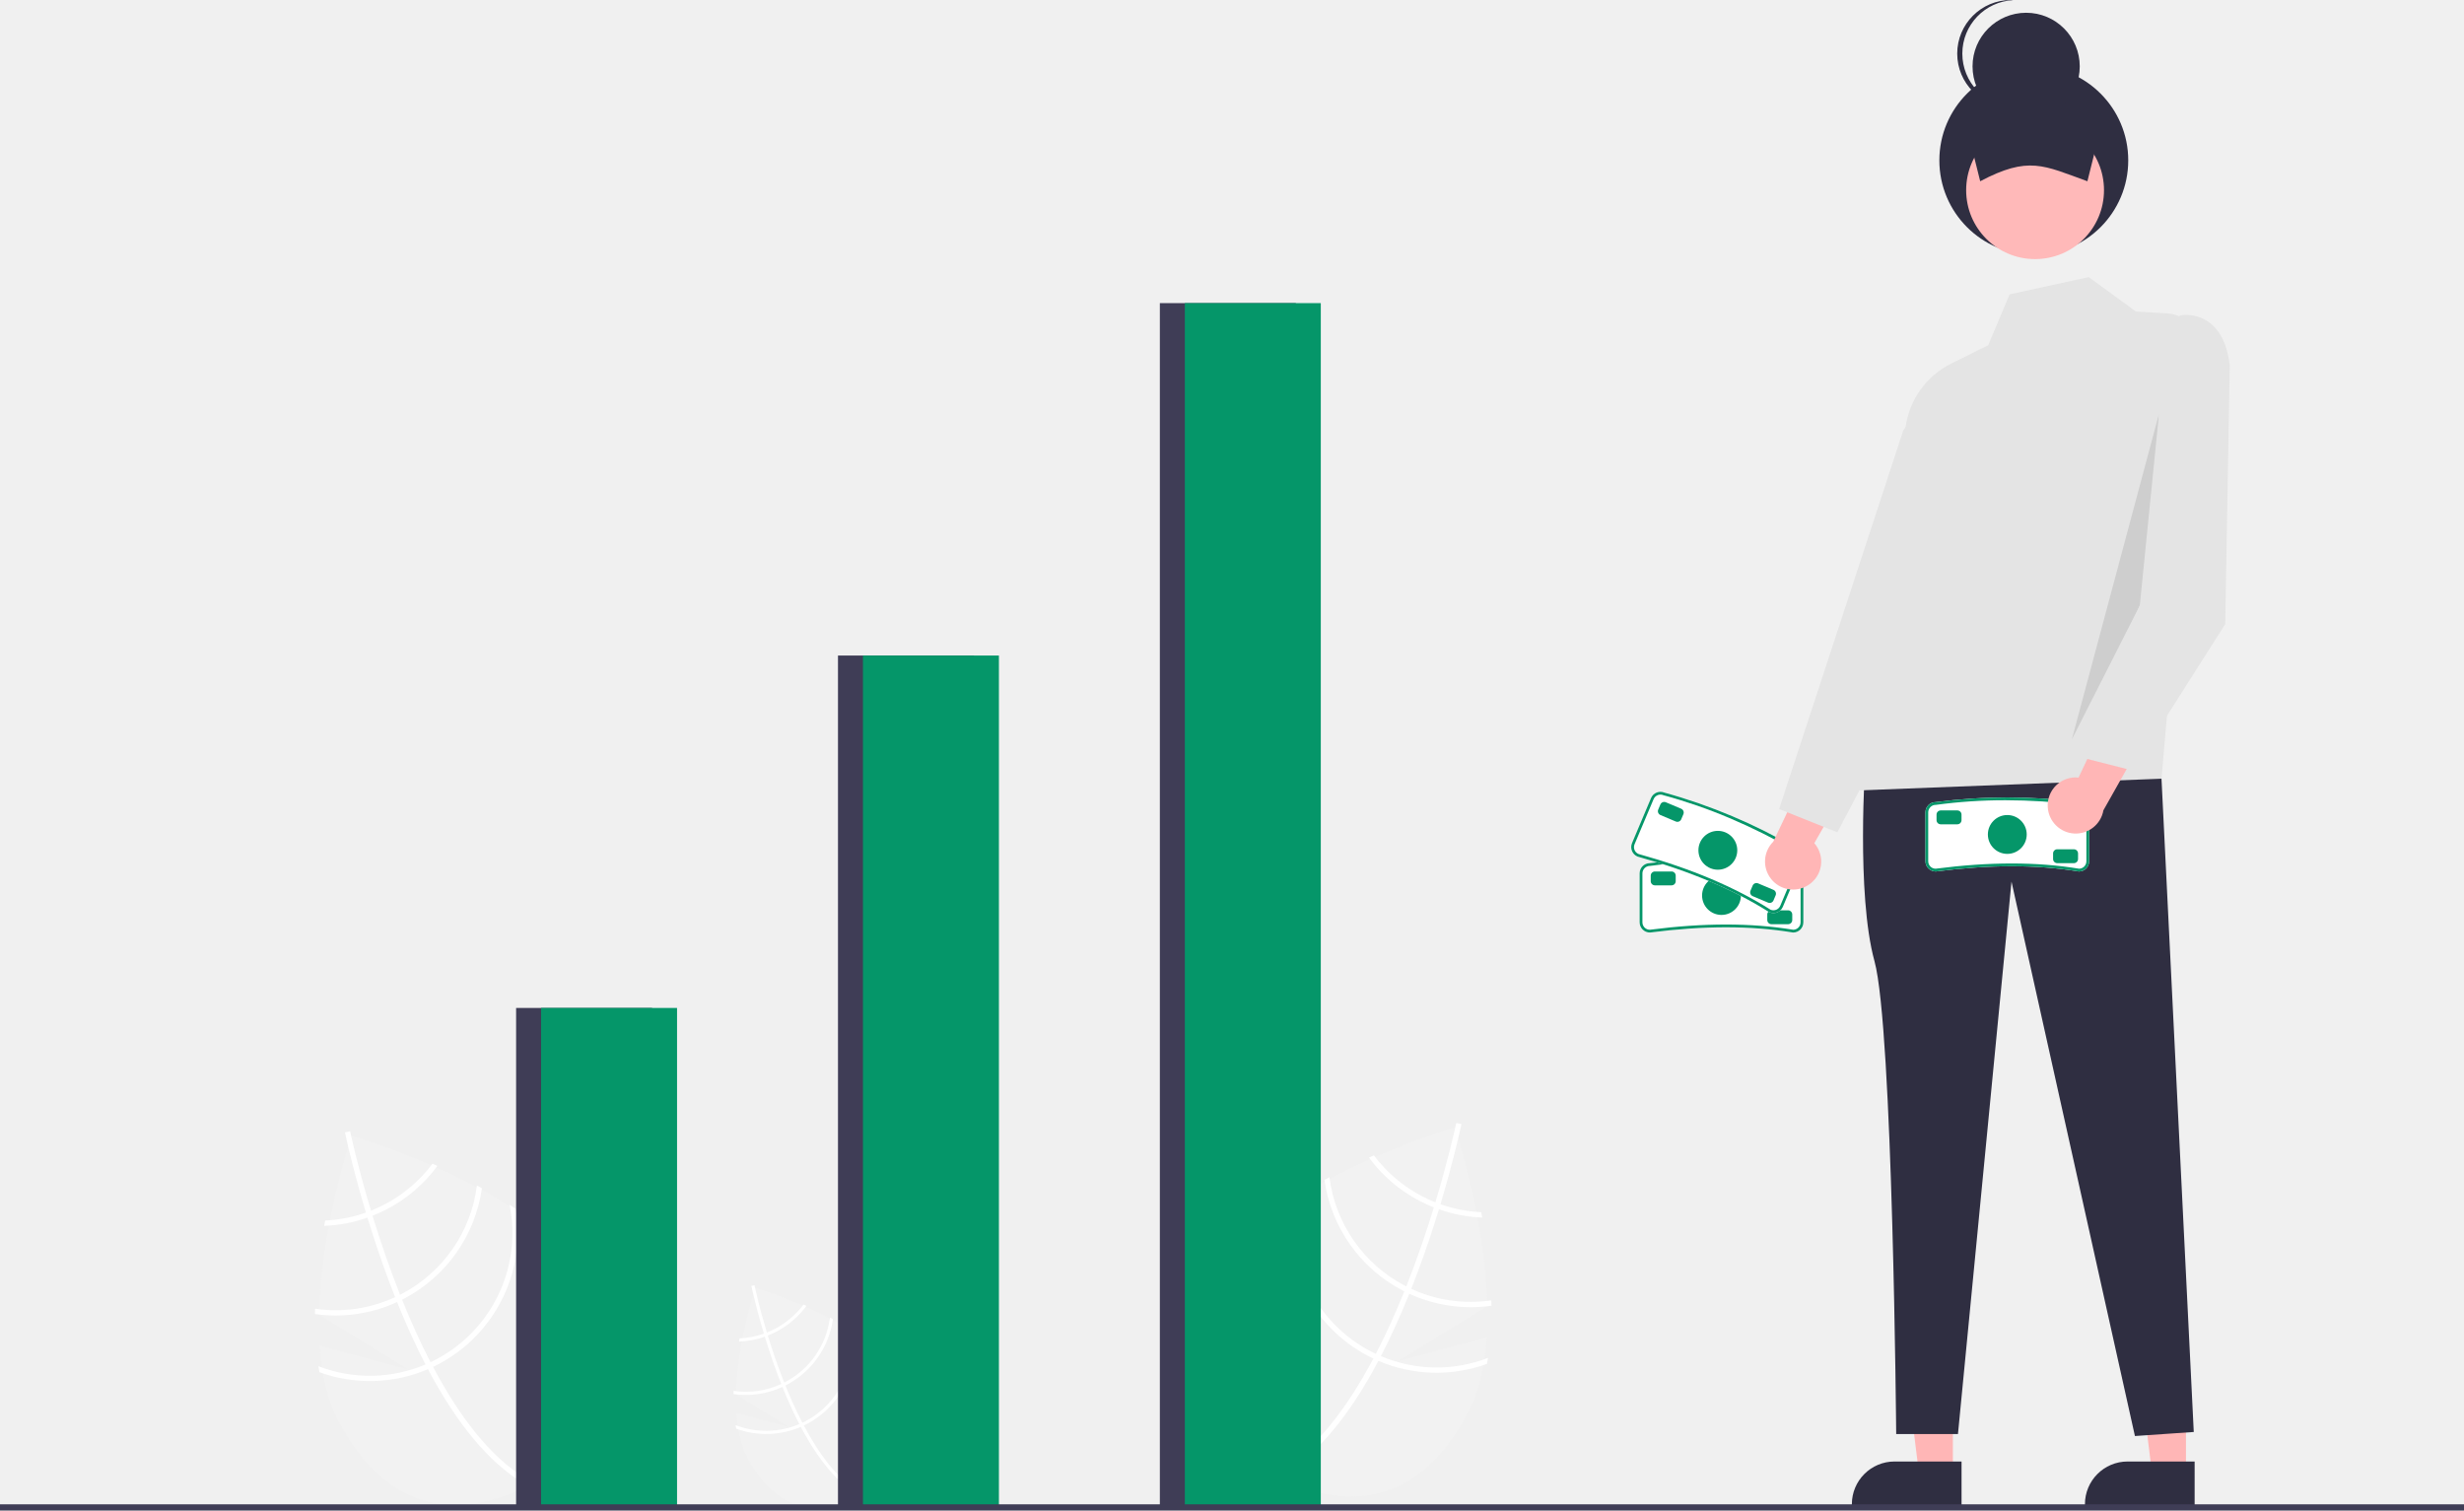
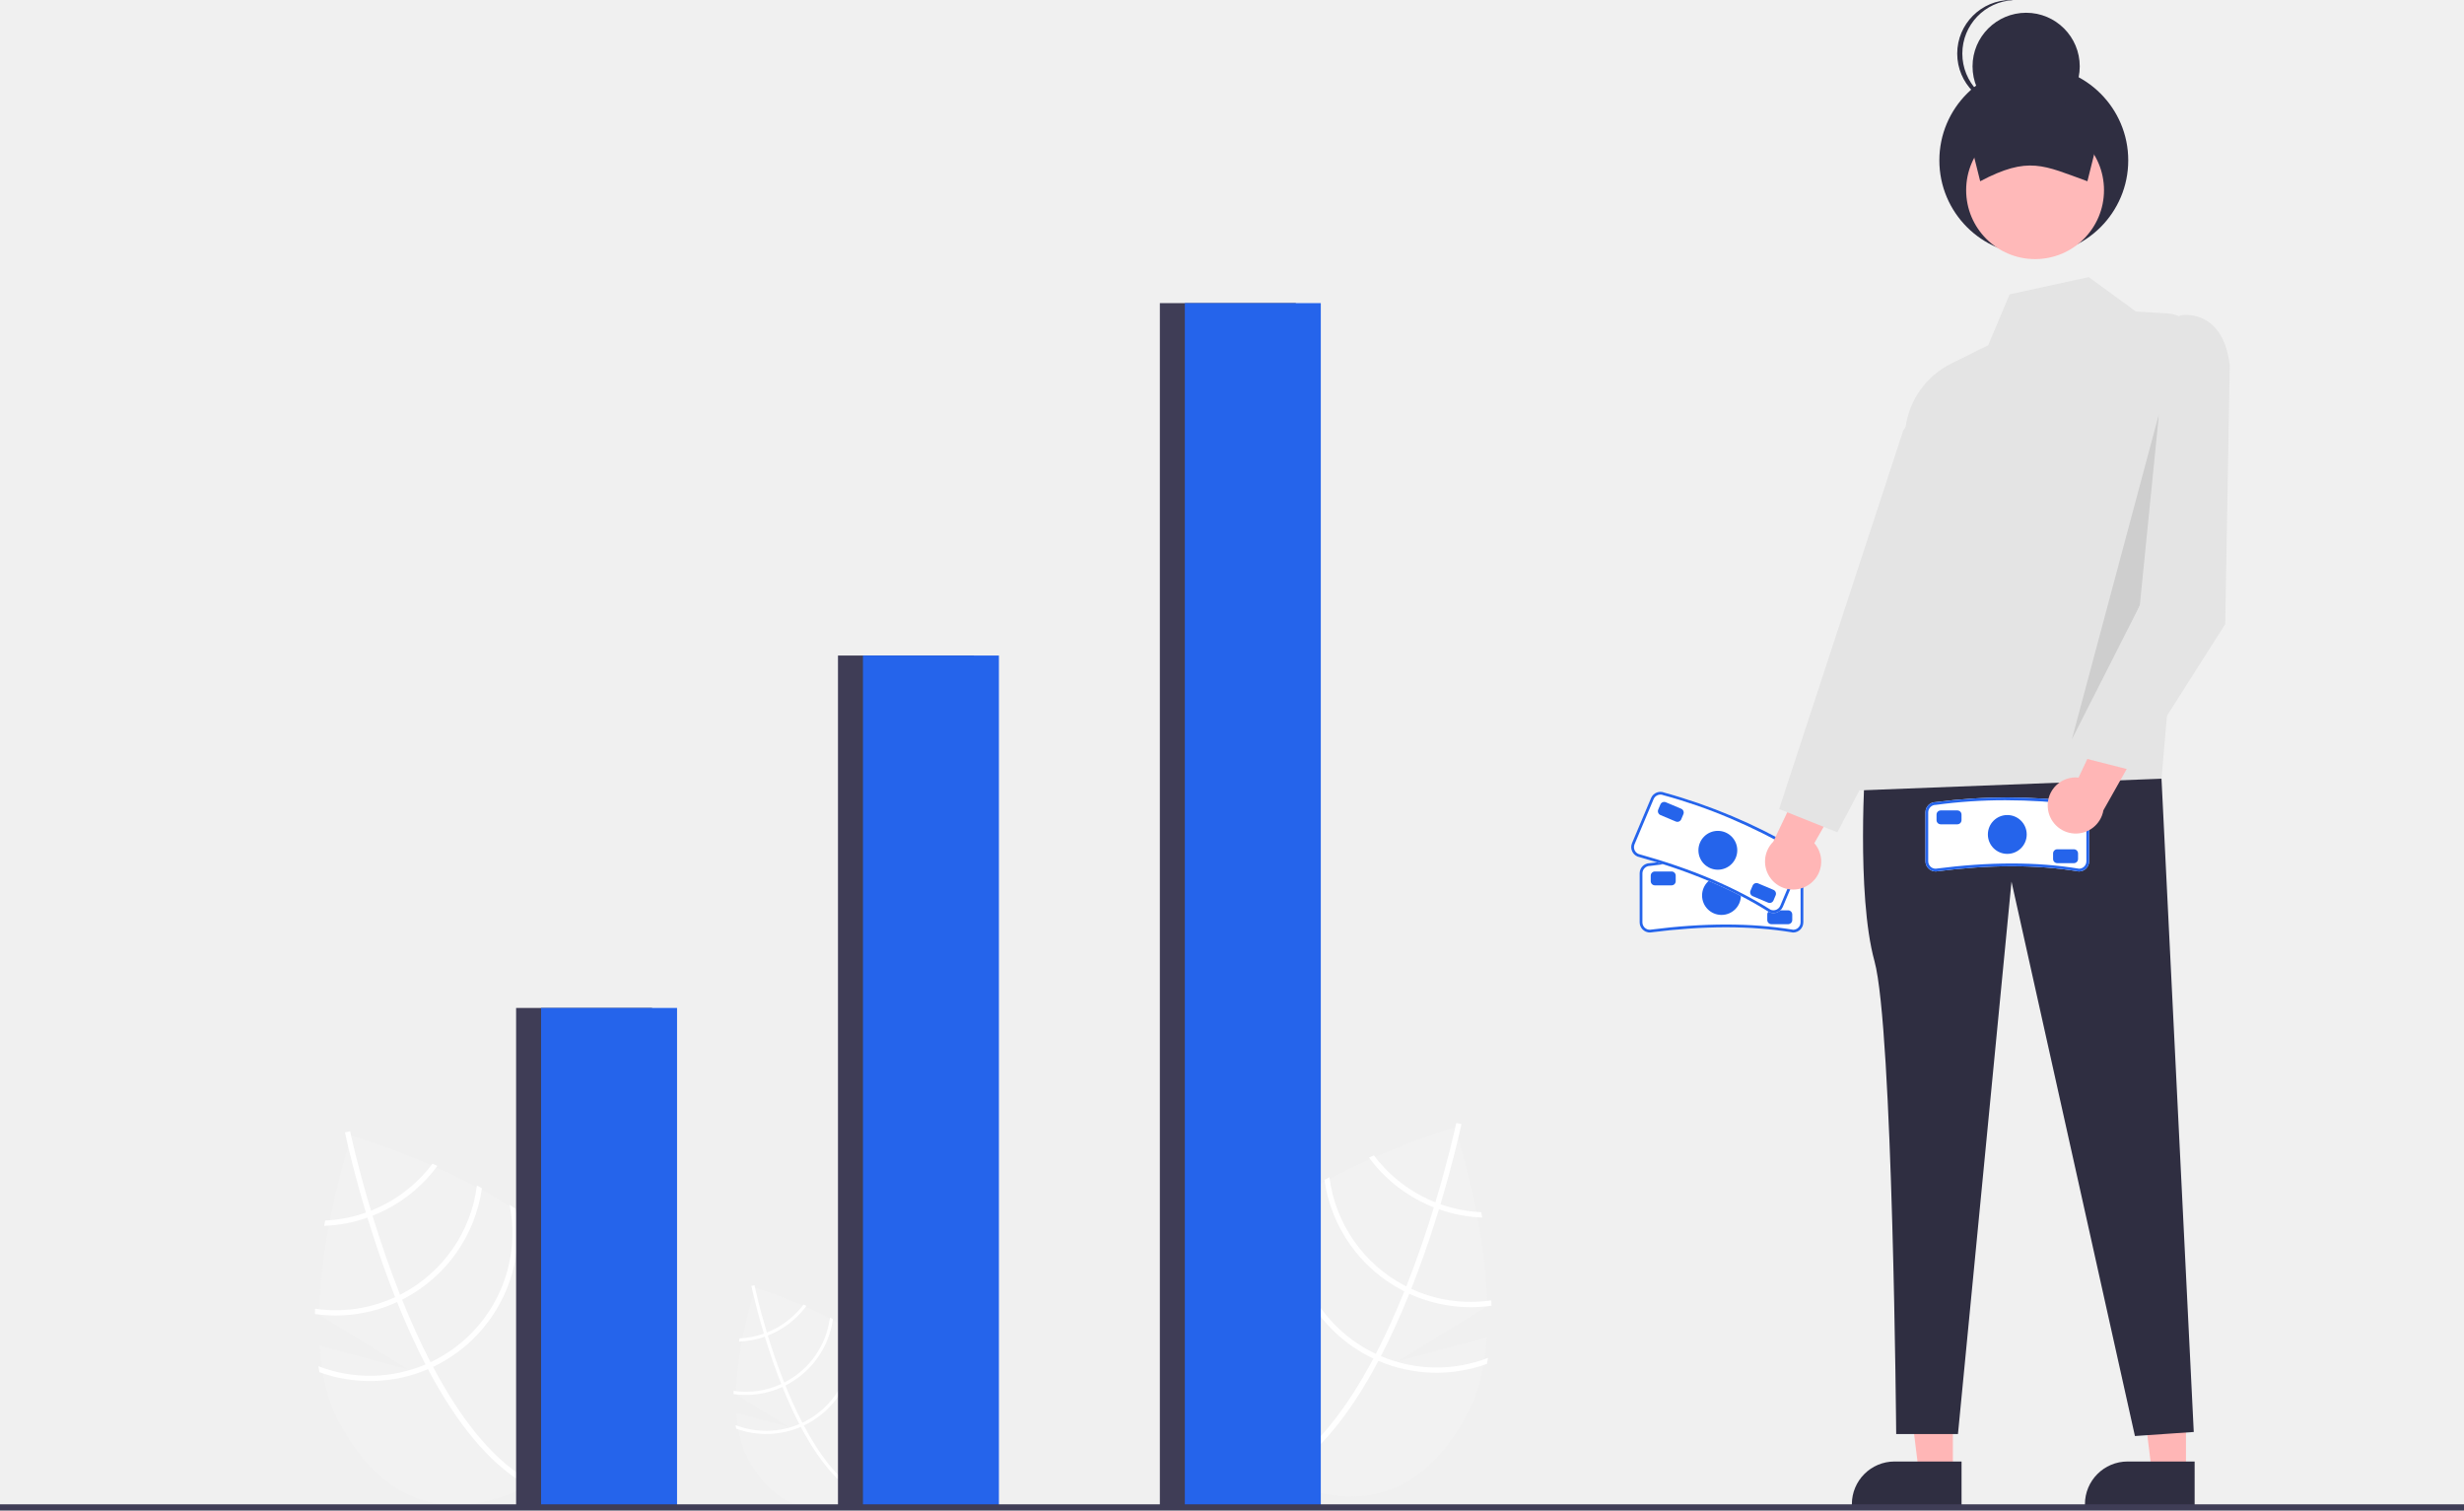
- <svg xmlns="http://www.w3.org/2000/svg" data-name="Layer 1" width="888" height="544.357" viewBox="0 0 888 544.357">
+ <svg xmlns="http://www.w3.org/2000/svg" id="fd248547-be2e-443b-b00c-df04d3eaadca" data-name="Layer 1" width="888" height="544.357" viewBox="0 0 888 544.357">
  <path d="M691.817,659.775l-32.031,8.592,32.263-19.84c-.694-31.628-11.733-64.424-11.733-64.424s-68.95,19.975-87.046,54.564-3.852,57.425,21.514,70.695c25.365,13.27,52.247,11.951,70.343-22.639C689.154,679.026,691.147,669.669,691.817,659.775Z" transform="translate(-156 -177.8214)" fill="#f2f2f2" />
  <path d="M653.662,666.536l-.892,1.705c-10.47,19.765-21.902,33.479-34.156,40.936-.177.112-.357.211-.534.323l-.5-.831-.471-.805c13.427-7.951,24.696-23.224,33.832-40.461.3-.553.604-1.114.892-1.684,3.803-7.331,7.228-14.967,10.273-22.534.241-.584.478-1.18.714-1.776,3.967-10.008,7.275-19.824,9.926-28.467.19-.61.372-1.225.549-1.831,4.427-14.648,6.883-25.651,7.41-28.096.069-.297.102-.463.111-.501l.921.192.013-.004.93.196c-.009.038-.117.594-.349,1.613-.845,3.815-3.246,14.116-7.203,27.29-.181.593-.363,1.208-.553,1.818-2.144,7.016-4.707,14.771-7.699,22.752q-1.123,3.009-2.281,5.902c-.228.601-.465,1.197-.706,1.781Q658.952,656.323,653.662,666.536Z" transform="translate(-156 -177.8214)" fill="#fff" />
  <path d="M675.128,611.801c-.605-.22-1.219-.444-1.832-.69a52.552,52.552,0,0,1-4.888-2.246,51.119,51.119,0,0,1-17.268-14.667c-.589.262-1.177.524-1.778.79a53.011,53.011,0,0,0,18.163,15.566,54.372,54.372,0,0,0,5.222,2.388c.605.241,1.219.465,1.828.677a52.565,52.565,0,0,0,15.595,2.966q-.18-.981-.348-1.924A50.943,50.943,0,0,1,675.128,611.801Z" transform="translate(-156 -177.8214)" fill="#fff" />
  <path d="M664.594,642.272q-.9-.406-1.774-.863c-.182-.084-.367-.181-.545-.274a51.39,51.39,0,0,1-27.161-39.076c-.598.321-1.196.643-1.79.977a53.298,53.298,0,0,0,28.068,39.787c.236.124.473.247.713.362.595.301,1.186.588,1.782.868a53.016,53.016,0,0,0,29.618,4.315c-.01-.639-.019-1.279-.037-1.922A51.037,51.037,0,0,1,664.594,642.272Z" transform="translate(-156 -177.8214)" fill="#fff" />
  <path d="M653.662,666.536c-.617-.258-1.226-.534-1.83-.818-.646-.306-1.288-.62-1.921-.951a51.529,51.529,0,0,1-26.586-55.75c-.738.485-1.471.962-2.191,1.455a53.416,53.416,0,0,0,27.894,55.983c.633.331,1.27.654,1.913.947.608.297,1.217.572,1.83.839a53.259,53.259,0,0,0,39.098,1.093c.149-.717.269-1.439.393-2.17A51.362,51.362,0,0,1,653.662,666.536Z" transform="translate(-156 -177.8214)" fill="#fff" />
  <path d="M271.183,662.775l32.031,8.592L270.952,651.528c.694-31.628,11.733-64.424,11.733-64.424s68.95,19.975,87.046,54.564,3.852,57.425-21.514,70.695c-25.365,13.27-52.247,11.951-70.343-22.639C273.846,682.026,271.853,672.669,271.183,662.775Z" transform="translate(-156 -177.8214)" fill="#f2f2f2" />
  <path d="M309.338,669.536l.892,1.705c10.47,19.765,21.902,33.479,34.156,40.936.177.112.357.211.534.323l.5-.831.471-.805c-13.427-7.951-24.696-23.224-33.832-40.461-.3-.553-.604-1.114-.892-1.684-3.803-7.331-7.228-14.967-10.273-22.534-.241-.584-.478-1.18-.714-1.776-3.967-10.008-7.275-19.824-9.926-28.467-.19-.61-.372-1.225-.549-1.831-4.427-14.648-6.883-25.651-7.41-28.096-.069-.297-.102-.463-.111-.501l-.921.192-.013-.004-.93.196c.009.038.117.594.349,1.613.845,3.815,3.246,14.116,7.203,27.29.181.593.363,1.208.553,1.818,2.144,7.016,4.707,14.771,7.699,22.752q1.123,3.009,2.281,5.902c.228.601.465,1.197.706,1.781Q304.048,659.323,309.338,669.536Z" transform="translate(-156 -177.8214)" fill="#fff" />
  <path d="M273.179,617.661q-.168.943-.348,1.924a52.565,52.565,0,0,0,15.595-2.966c.61-.211,1.223-.436,1.828-.677a54.372,54.372,0,0,0,5.222-2.388,53.011,53.011,0,0,0,18.163-15.566c-.601-.266-1.19-.528-1.778-.79a51.119,51.119,0,0,1-17.268,14.667,52.552,52.552,0,0,1-4.888,2.246c-.613.246-1.227.47-1.832.69A50.943,50.943,0,0,1,273.179,617.661Z" transform="translate(-156 -177.8214)" fill="#fff" />
  <path d="M269.531,649.445c-.018.644-.028,1.283-.037,1.922a53.016,53.016,0,0,0,29.618-4.315c.596-.279,1.187-.567,1.782-.868.241-.115.477-.239.713-.362a53.298,53.298,0,0,0,28.068-39.787c-.594-.334-1.192-.656-1.79-.977a51.39,51.39,0,0,1-27.161,39.076c-.177.093-.363.19-.545.274q-.874.457-1.774.863A51.037,51.037,0,0,1,269.531,649.445Z" transform="translate(-156 -177.8214)" fill="#fff" />
  <path d="M270.738,670.164c.124.731.244,1.453.393,2.17a53.259,53.259,0,0,0,39.098-1.093c.613-.267,1.221-.542,1.83-.839.642-.293,1.28-.616,1.913-.947a53.416,53.416,0,0,0,27.894-55.983c-.721-.494-1.454-.97-2.191-1.455a51.529,51.529,0,0,1-26.586,55.75c-.633.331-1.275.645-1.921.951-.604.284-1.213.559-1.83.818A51.362,51.362,0,0,1,270.738,670.164Z" transform="translate(-156 -177.8214)" fill="#fff" />
  <path d="M421.356,686.995l19.069,5.115-19.207-11.811c.413-18.829,6.985-38.353,6.985-38.353s41.048,11.892,51.821,32.483,2.293,34.186-12.808,42.087c-15.101,7.9-31.104,7.115-41.877-13.477C422.941,698.456,421.755,692.885,421.356,686.995Z" transform="translate(-156 -177.8214)" fill="#f2f2f2" />
  <path d="M444.07,691.02l.531,1.015c6.233,11.767,13.039,19.931,20.334,24.371.105.067.213.125.318.192l.298-.495.28-.479c-7.993-4.734-14.702-13.826-20.141-24.087-.179-.329-.36-.663-.531-1.002-2.264-4.364-4.303-8.91-6.116-13.415-.143-.347-.284-.702-.425-1.058-2.362-5.958-4.331-11.802-5.909-16.947-.113-.363-.221-.729-.327-1.09-2.636-8.72-4.098-15.271-4.411-16.726-.041-.177-.061-.275-.066-.298l-.548.114-.008-.002-.553.117c.005.023.07.354.208.96.503,2.271,1.932,8.404,4.288,16.246.108.353.216.719.329,1.082,1.276,4.177,2.802,8.793,4.584,13.545q.668,1.791,1.358,3.514c.136.358.277.713.42,1.06Q440.921,684.94,444.07,691.02Z" transform="translate(-156 -177.8214)" fill="#fff" />
  <path d="M422.544,660.138q-.1.561-.207,1.145a31.294,31.294,0,0,0,9.284-1.766c.363-.126.728-.259,1.088-.403a32.37,32.37,0,0,0,3.109-1.422,31.559,31.559,0,0,0,10.813-9.267c-.358-.158-.708-.314-1.059-.47a30.432,30.432,0,0,1-10.28,8.732,31.287,31.287,0,0,1-2.91,1.337c-.365.146-.73.28-1.091.411A30.327,30.327,0,0,1,422.544,660.138Z" transform="translate(-156 -177.8214)" fill="#fff" />
  <path d="M420.373,679.06c-.011.383-.016.764-.022,1.144a31.562,31.562,0,0,0,17.633-2.569c.355-.166.707-.338,1.061-.517.143-.069.284-.142.425-.216a31.73,31.73,0,0,0,16.709-23.686c-.354-.199-.71-.39-1.066-.582a30.594,30.594,0,0,1-16.169,23.263c-.106.055-.216.113-.324.163q-.52.272-1.056.514A30.383,30.383,0,0,1,420.373,679.06Z" transform="translate(-156 -177.8214)" fill="#fff" />
  <path d="M421.091,691.394c.074.435.145.865.234,1.292a31.707,31.707,0,0,0,23.276-.651c.365-.159.727-.323,1.089-.499.382-.174.762-.367,1.139-.564a31.8,31.8,0,0,0,16.606-33.328c-.429-.294-.865-.578-1.304-.866a30.676,30.676,0,0,1-15.827,33.19c-.377.197-.759.384-1.144.566-.36.169-.722.333-1.089.487A30.577,30.577,0,0,1,421.091,691.394Z" transform="translate(-156 -177.8214)" fill="#fff" />
  <path d="M802.236,513.878l-.082-.007c-15.167-2.504-32.015-2.503-51.508.003h-.008a3.686,3.686,0,0,1-3.729-3.669V492.552a3.678,3.678,0,0,1,3.673-3.673,199.874,199.874,0,0,1,51.715.004h.007a3.659,3.659,0,0,1,3.605,3.669v17.653A3.678,3.678,0,0,1,802.236,513.878Z" transform="translate(-156 -177.8214)" fill="#fff" />
-   <path d="M802.236,513.878l-.082-.007c-15.167-2.504-32.015-2.503-51.508.003h-.008a3.686,3.686,0,0,1-3.729-3.669V492.552a3.678,3.678,0,0,1,3.673-3.673,199.874,199.874,0,0,1,51.715.004h.007a3.659,3.659,0,0,1,3.605,3.669v17.653A3.678,3.678,0,0,1,802.236,513.878Zm-26.482-25.675a184.5,184.5,0,0,0-25.103,1.67,2.699,2.699,0,0,0-2.741,2.678v17.653a2.676,2.676,0,0,0,2.673,2.673c19.51-2.513,36.439-2.513,51.693-0a2.676,2.676,0,0,0,2.634-2.673V492.552a2.676,2.676,0,0,0-2.673-2.673A215.528,215.528,0,0,0,775.754,488.203Z" transform="translate(-156 -177.8214)" fill="#059669" />
-   <circle cx="620.409" cy="322.714" r="7" fill="#059669" />
-   <path d="M758.409,496.878h-6a1.502,1.502,0,0,1-1.5-1.5v-2a1.502,1.502,0,0,1,1.5-1.5h6a1.502,1.502,0,0,1,1.5,1.5v2A1.502,1.502,0,0,1,758.409,496.878Z" transform="translate(-156 -177.8214)" fill="#059669" />
-   <path d="M800.409,510.878h-6a1.502,1.502,0,0,1-1.5-1.5v-2a1.502,1.502,0,0,1,1.5-1.5h6a1.502,1.502,0,0,1,1.5,1.5v2A1.502,1.502,0,0,1,800.409,510.878Z" transform="translate(-156 -177.8214)" fill="#059669" />
+   <path d="M802.236,513.878l-.082-.007c-15.167-2.504-32.015-2.503-51.508.003h-.008a3.686,3.686,0,0,1-3.729-3.669V492.552a3.678,3.678,0,0,1,3.673-3.673,199.874,199.874,0,0,1,51.715.004h.007a3.659,3.659,0,0,1,3.605,3.669v17.653A3.678,3.678,0,0,1,802.236,513.878Zm-26.482-25.675a184.5,184.5,0,0,0-25.103,1.67,2.699,2.699,0,0,0-2.741,2.678v17.653a2.676,2.676,0,0,0,2.673,2.673c19.51-2.513,36.439-2.513,51.693-0a2.676,2.676,0,0,0,2.634-2.673V492.552a2.676,2.676,0,0,0-2.673-2.673A215.528,215.528,0,0,0,775.754,488.203Z" transform="translate(-156 -177.8214)" fill="#2564eb" />
+   <circle cx="620.409" cy="322.714" r="7" fill="#2564eb" />
+   <path d="M758.409,496.878h-6a1.502,1.502,0,0,1-1.5-1.5v-2a1.502,1.502,0,0,1,1.5-1.5h6a1.502,1.502,0,0,1,1.5,1.5v2A1.502,1.502,0,0,1,758.409,496.878Z" transform="translate(-156 -177.8214)" fill="#2564eb" />
+   <path d="M800.409,510.878h-6a1.502,1.502,0,0,1-1.5-1.5v-2a1.502,1.502,0,0,1,1.5-1.5h6a1.502,1.502,0,0,1,1.5,1.5v2A1.502,1.502,0,0,1,800.409,510.878Z" transform="translate(-156 -177.8214)" fill="#2564eb" />
  <path d="M793.699,506.577l-.072-.038c-12.999-8.205-28.522-14.757-47.455-20.028l-.007-.003a3.686,3.686,0,0,1-2.009-4.831l6.865-16.264a3.678,3.678,0,0,1,4.813-1.956,199.874,199.874,0,0,1,47.643,20.115l.006.003a3.659,3.659,0,0,1,1.894,4.783l-6.865,16.264A3.678,3.678,0,0,1,793.699,506.577Z" transform="translate(-156 -177.8214)" fill="#fff" />
-   <path d="M793.699,506.577l-.072-.038c-12.999-8.205-28.522-14.757-47.455-20.028l-.007-.003a3.686,3.686,0,0,1-2.009-4.831l6.865-16.264a3.678,3.678,0,0,1,4.813-1.956,199.874,199.874,0,0,1,47.643,20.115l.006.003a3.659,3.659,0,0,1,1.894,4.783l-6.865,16.264A3.678,3.678,0,0,1,793.699,506.577Zm-14.413-33.953a184.498,184.498,0,0,0-23.776-8.223,2.699,2.699,0,0,0-3.567,1.401l-6.865,16.264a2.676,2.676,0,0,0,1.423,3.503c18.951,5.272,34.548,11.856,47.624,20.102a2.676,2.676,0,0,0,3.466-1.438l6.865-16.264a2.676,2.676,0,0,0-1.423-3.503A215.53,215.53,0,0,0,779.286,472.624Z" transform="translate(-156 -177.8214)" fill="#059669" />
-   <circle cx="619.094" cy="306.419" r="7" fill="#059669" />
-   <path d="M759.933,473.871l-5.528-2.333a1.502,1.502,0,0,1-.799-1.965l.778-1.843a1.502,1.502,0,0,1,1.965-.799l5.528,2.333a1.502,1.502,0,0,1,.799,1.965l-.778,1.843A1.502,1.502,0,0,1,759.933,473.871Z" transform="translate(-156 -177.8214)" fill="#059669" />
-   <path d="M793.183,503.103l-5.528-2.333a1.502,1.502,0,0,1-.799-1.965l.778-1.843a1.502,1.502,0,0,1,1.965-.799l5.528,2.333a1.502,1.502,0,0,1,.799,1.965l-.778,1.843A1.502,1.502,0,0,1,793.183,503.103Z" transform="translate(-156 -177.8214)" fill="#059669" />
+   <path d="M793.699,506.577l-.072-.038c-12.999-8.205-28.522-14.757-47.455-20.028l-.007-.003a3.686,3.686,0,0,1-2.009-4.831l6.865-16.264a3.678,3.678,0,0,1,4.813-1.956,199.874,199.874,0,0,1,47.643,20.115l.006.003a3.659,3.659,0,0,1,1.894,4.783l-6.865,16.264A3.678,3.678,0,0,1,793.699,506.577Zm-14.413-33.953a184.498,184.498,0,0,0-23.776-8.223,2.699,2.699,0,0,0-3.567,1.401l-6.865,16.264a2.676,2.676,0,0,0,1.423,3.503c18.951,5.272,34.548,11.856,47.624,20.102a2.676,2.676,0,0,0,3.466-1.438l6.865-16.264a2.676,2.676,0,0,0-1.423-3.503A215.53,215.53,0,0,0,779.286,472.624Z" transform="translate(-156 -177.8214)" fill="#2564eb" />
+   <circle cx="619.094" cy="306.419" r="7" fill="#2564eb" />
+   <path d="M759.933,473.871l-5.528-2.333a1.502,1.502,0,0,1-.799-1.965l.778-1.843a1.502,1.502,0,0,1,1.965-.799l5.528,2.333a1.502,1.502,0,0,1,.799,1.965l-.778,1.843A1.502,1.502,0,0,1,759.933,473.871Z" transform="translate(-156 -177.8214)" fill="#2564eb" />
+   <path d="M793.183,503.103l-5.528-2.333a1.502,1.502,0,0,1-.799-1.965l.778-1.843a1.502,1.502,0,0,1,1.965-.799l5.528,2.333a1.502,1.502,0,0,1,.799,1.965l-.778,1.843A1.502,1.502,0,0,1,793.183,503.103Z" transform="translate(-156 -177.8214)" fill="#2564eb" />
  <path d="M807.475,496.913a10.056,10.056,0,0,0,2.386-15.234l17.709-31.038-18.531,1.197-13.975,29.291a10.11,10.11,0,0,0,12.412,15.784Z" transform="translate(-156 -177.8214)" fill="#ffb6b6" />
  <polygon points="787.796 530.684 775.536 530.684 769.704 483.396 787.798 483.397 787.796 530.684" fill="#ffb6b6" />
  <path d="M946.922,720.39l-39.531-.001v-.5A15.387,15.387,0,0,1,922.778,704.502h.001l24.144.001Z" transform="translate(-156 -177.8214)" fill="#2f2e41" />
  <polygon points="703.796 530.684 691.536 530.684 685.704 483.396 703.798 483.397 703.796 530.684" fill="#ffb6b6" />
  <path d="M862.922,720.39l-39.531-.001v-.5A15.387,15.387,0,0,1,838.778,704.502h.001l24.144.001Z" transform="translate(-156 -177.8214)" fill="#2f2e41" />
  <path d="M828.271,451.974s-3.372,48.021,3.269,72.206,7.827,170.441,7.827,170.441h22.262l19.295-199.085L925.406,695.323l21.204-1.458L934.982,458.443Z" transform="translate(-156 -177.8214)" fill="#2f2e41" />
  <path d="M925.783,290.096l-17.019-12.419L880.247,283.887l-7.719,18.342-13.302,6.595a30.152,30.152,0,0,0-16.447,22.692l-19.003,131.225,111.206-4.299,13.463-154.543a12.116,12.116,0,0,0-11.367-13.147Z" transform="translate(-156 -177.8214)" fill="#e4e4e4" />
  <polygon points="696.189 141.253 685.918 155.099 641.182 291.544 662.152 299.94 695.729 236.359 696.189 141.253" fill="#e4e4e4" />
  <circle cx="732.961" cy="57.795" r="34.037" fill="#2f2e41" />
  <circle cx="733.421" cy="68.534" r="24.838" fill="#ffb9b9" />
  <path d="M908.279,243.136c-15.816-5.705-21.167-9.209-38.637,0l-6.439-25.758H914.718Z" transform="translate(-156 -177.8214)" fill="#2f2e41" />
  <circle cx="730.201" cy="23.918" r="19.318" fill="#2f2e41" />
  <path d="M863.203,197.14a19.302,19.302,0,0,1,18.398-19.272c-.307-.015-.609-.046-.92-.046a19.318,19.318,0,1,0,0,38.637c.311,0,.613-.032.92-.046A19.302,19.302,0,0,1,863.203,197.14Z" transform="translate(-156 -177.8214)" fill="#2f2e41" />
  <polygon points="778.087 149.111 771.157 218.196 746.683 266.431 778.087 149.111" opacity="0.1" />
  <rect x="39.5" y="361.737" width="6" height="5" fill="#f0f0f0" />
  <path d="M769.029,544.558H757.206v-5H769.029Zm-23.646,0H733.559v-5h11.824Zm-23.647,0H709.912v-5h11.823Zm-23.646,0H686.265v-5h11.824Zm-23.647,0H662.618v-5h11.823Zm-23.647,0H638.971v-5H650.794Zm-23.646,0H615.324v-5h11.823Zm-23.647,0H591.677v-5H603.5Zm-23.647,0H568.03v-5H579.853Zm-23.647,0H544.382v-5h11.824Zm-23.647,0H520.735v-5h11.824Zm-23.647,0h-11.824v-5h11.824Zm-23.647,0H473.441v-5h11.824Zm-23.647,0H449.794v-5h11.823Zm-23.647,0H426.147v-5H437.971Zm-23.647,0H402.5v-5h11.824Zm-23.647,0H378.853v-5h11.824Zm-23.647,0H355.206v-5h11.824Zm-23.647,0H331.559v-5h11.823Zm-23.647,0h-11.823v-5h11.823Zm-23.647,0h-11.823v-5h11.823Zm-23.647,0H260.618v-5h11.824Zm-23.647,0H236.971v-5h11.824Zm-23.647,0h-11.823v-5h11.824Z" transform="translate(-156 -177.8214)" fill="#f0f0f0" />
  <rect x="39.5" y="234.737" width="6" height="5" fill="#f0f0f0" />
  <path d="M769.029,417.558H757.206v-5H769.029Zm-23.646,0H733.559v-5h11.824Zm-23.647,0H709.912v-5h11.823Zm-23.646,0H686.265v-5h11.824Zm-23.647,0H662.618v-5h11.823Zm-23.647,0H638.971v-5H650.794Zm-23.646,0H615.324v-5h11.823Zm-23.647,0H591.677v-5H603.5Zm-23.647,0H568.03v-5H579.853Zm-23.647,0H544.382v-5h11.824Zm-23.647,0H520.735v-5h11.824Zm-23.647,0h-11.824v-5h11.824Zm-23.647,0H473.441v-5h11.824Zm-23.647,0H449.794v-5h11.823Zm-23.647,0H426.147v-5H437.971Zm-23.647,0H402.5v-5h11.824Zm-23.647,0H378.853v-5h11.824Zm-23.647,0H355.206v-5h11.824Zm-23.647,0H331.559v-5h11.823Zm-23.647,0h-11.823v-5h11.823Zm-23.647,0h-11.823v-5h11.823Zm-23.647,0H260.618v-5h11.824Zm-23.647,0H236.971v-5h11.824Zm-23.647,0h-11.823v-5h11.824Z" transform="translate(-156 -177.8214)" fill="#f0f0f0" />
  <rect x="39.5" y="107.737" width="6" height="5" fill="#f0f0f0" />
  <path d="M769.029,290.558H757.206v-5H769.029Zm-23.646,0H733.559v-5h11.824Zm-23.647,0H709.912v-5h11.823Zm-23.646,0H686.265v-5h11.824Zm-23.647,0H662.618v-5h11.823Zm-23.647,0H638.971v-5H650.794Zm-23.646,0H615.324v-5h11.823Zm-23.647,0H591.677v-5H603.5Zm-23.647,0H568.03v-5H579.853Zm-23.647,0H544.382v-5h11.824Zm-23.647,0H520.735v-5h11.824Zm-23.647,0h-11.824v-5h11.824Zm-23.647,0H473.441v-5h11.824Zm-23.647,0H449.794v-5h11.823Zm-23.647,0H426.147v-5H437.971Zm-23.647,0H402.5v-5h11.824Zm-23.647,0H378.853v-5h11.824Zm-23.647,0H355.206v-5h11.824Zm-23.647,0H331.559v-5h11.823Zm-23.647,0h-11.823v-5h11.823Zm-23.647,0h-11.823v-5h11.823Zm-23.647,0H260.618v-5h11.824Zm-23.647,0H236.971v-5h11.824Zm-23.647,0h-11.823v-5h11.824Z" transform="translate(-156 -177.8214)" fill="#f0f0f0" />
  <rect x="186" y="363.237" width="49" height="180" fill="#3f3d56" />
-   <rect x="195" y="363.237" width="49" height="180" fill="#059669" />
+   <rect x="195" y="363.237" width="49" height="180" fill="#2564eb" />
  <rect x="302" y="236.237" width="49" height="307" fill="#3f3d56" />
-   <rect x="311" y="236.237" width="49" height="307" fill="#059669" />
+   <rect x="311" y="236.237" width="49" height="307" fill="#2564eb" />
  <rect x="418" y="109.237" width="49" height="434" fill="#3f3d56" />
-   <rect x="427" y="109.237" width="49" height="434" fill="#059669" />
+   <rect x="427" y="109.237" width="49" height="434" fill="#2564eb" />
  <circle cx="40" cy="110.237" r="12" fill="#f0f0f0" />
  <circle cx="40" cy="237.237" r="12" fill="#f0f0f0" />
  <circle cx="40" cy="364.237" r="12" fill="#f0f0f0" />
  <rect y="542.116" width="888" height="2.241" fill="#3f3d56" />
  <path d="M905.236,491.878l-.082-.007c-15.167-2.504-32.015-2.503-51.508.003h-.008a3.686,3.686,0,0,1-3.729-3.669V470.552a3.678,3.678,0,0,1,3.673-3.673,199.874,199.874,0,0,1,51.715.004h.007a3.659,3.659,0,0,1,3.605,3.669v17.653A3.678,3.678,0,0,1,905.236,491.878Z" transform="translate(-156 -177.8214)" fill="#fff" />
-   <path d="M905.236,491.878l-.082-.007c-15.167-2.504-32.015-2.503-51.508.003h-.008a3.686,3.686,0,0,1-3.729-3.669V470.552a3.678,3.678,0,0,1,3.673-3.673,199.874,199.874,0,0,1,51.715.004h.007a3.659,3.659,0,0,1,3.605,3.669v17.653A3.678,3.678,0,0,1,905.236,491.878Zm-26.482-25.675a184.5,184.5,0,0,0-25.103,1.67,2.699,2.699,0,0,0-2.741,2.678v17.653a2.676,2.676,0,0,0,2.673,2.673c19.51-2.513,36.439-2.513,51.693-0a2.676,2.676,0,0,0,2.634-2.673V470.552a2.676,2.676,0,0,0-2.673-2.673A215.528,215.528,0,0,0,878.754,466.203Z" transform="translate(-156 -177.8214)" fill="#059669" />
-   <circle cx="723.409" cy="300.714" r="7" fill="#059669" />
-   <path d="M861.409,474.878h-6a1.502,1.502,0,0,1-1.5-1.5v-2a1.502,1.502,0,0,1,1.5-1.5h6a1.502,1.502,0,0,1,1.5,1.5v2A1.502,1.502,0,0,1,861.409,474.878Z" transform="translate(-156 -177.8214)" fill="#059669" />
-   <path d="M903.409,488.878h-6a1.502,1.502,0,0,1-1.5-1.5v-2a1.502,1.502,0,0,1,1.5-1.5h6a1.502,1.502,0,0,1,1.5,1.5v2A1.502,1.502,0,0,1,903.409,488.878Z" transform="translate(-156 -177.8214)" fill="#059669" />
+   <path d="M905.236,491.878l-.082-.007c-15.167-2.504-32.015-2.503-51.508.003h-.008a3.686,3.686,0,0,1-3.729-3.669V470.552a3.678,3.678,0,0,1,3.673-3.673,199.874,199.874,0,0,1,51.715.004h.007a3.659,3.659,0,0,1,3.605,3.669v17.653A3.678,3.678,0,0,1,905.236,491.878Zm-26.482-25.675a184.5,184.5,0,0,0-25.103,1.67,2.699,2.699,0,0,0-2.741,2.678v17.653a2.676,2.676,0,0,0,2.673,2.673c19.51-2.513,36.439-2.513,51.693-0a2.676,2.676,0,0,0,2.634-2.673V470.552a2.676,2.676,0,0,0-2.673-2.673A215.528,215.528,0,0,0,878.754,466.203Z" transform="translate(-156 -177.8214)" fill="#2564eb" />
+   <circle cx="723.409" cy="300.714" r="7" fill="#2564eb" />
+   <path d="M861.409,474.878h-6a1.502,1.502,0,0,1-1.5-1.5v-2a1.502,1.502,0,0,1,1.5-1.5h6a1.502,1.502,0,0,1,1.5,1.5v2A1.502,1.502,0,0,1,861.409,474.878Z" transform="translate(-156 -177.8214)" fill="#2564eb" />
+   <path d="M903.409,488.878h-6a1.502,1.502,0,0,1-1.5-1.5v-2a1.502,1.502,0,0,1,1.5-1.5h6a1.502,1.502,0,0,1,1.5,1.5v2A1.502,1.502,0,0,1,903.409,488.878Z" transform="translate(-156 -177.8214)" fill="#2564eb" />
  <path d="M893.994,468.738a10.056,10.056,0,0,1,11.1-10.702l15.238-32.323,9.663,15.857-15.951,28.264a10.11,10.11,0,0,1-20.05-1.095Z" transform="translate(-156 -177.8214)" fill="#ffb6b6" />
  <path d="M935.422,299.661l6.276-8.184s15.29-3.114,17.887,17.887l-1.635,93.365L924.444,455.466l-21.761-5.556,28.451-62.647Z" transform="translate(-156 -177.8214)" fill="#e4e4e4" />
</svg>
